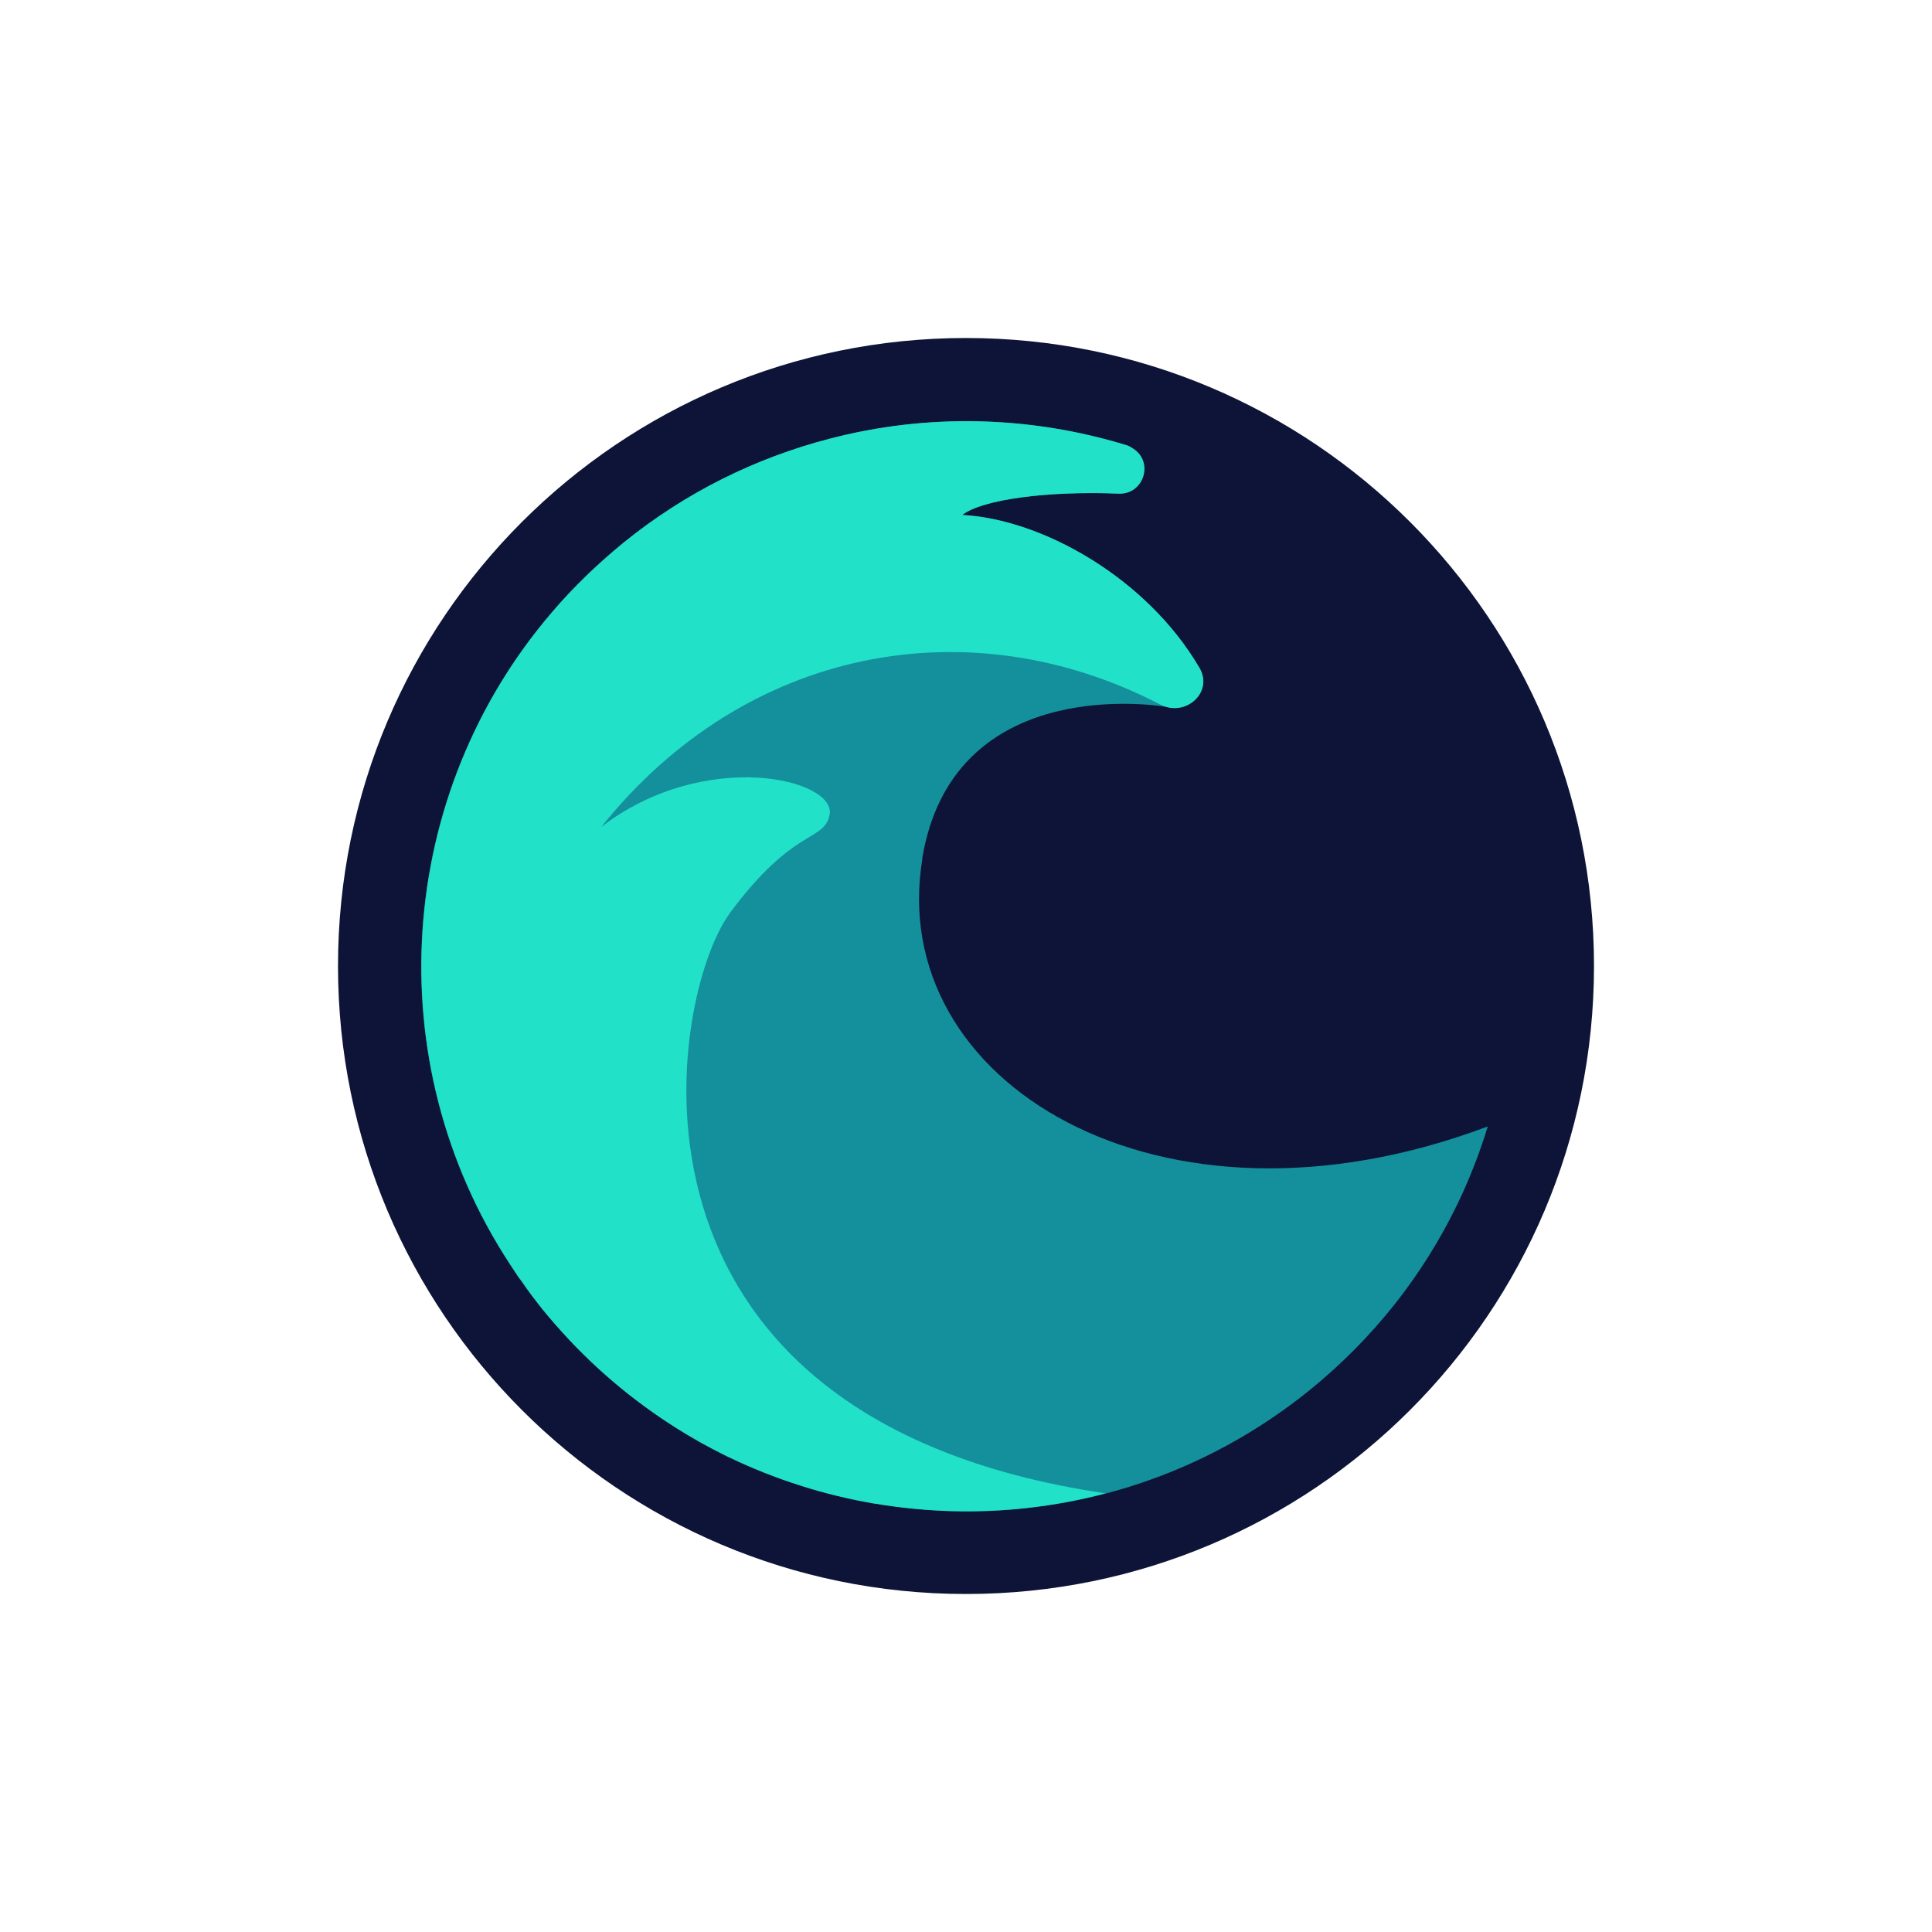
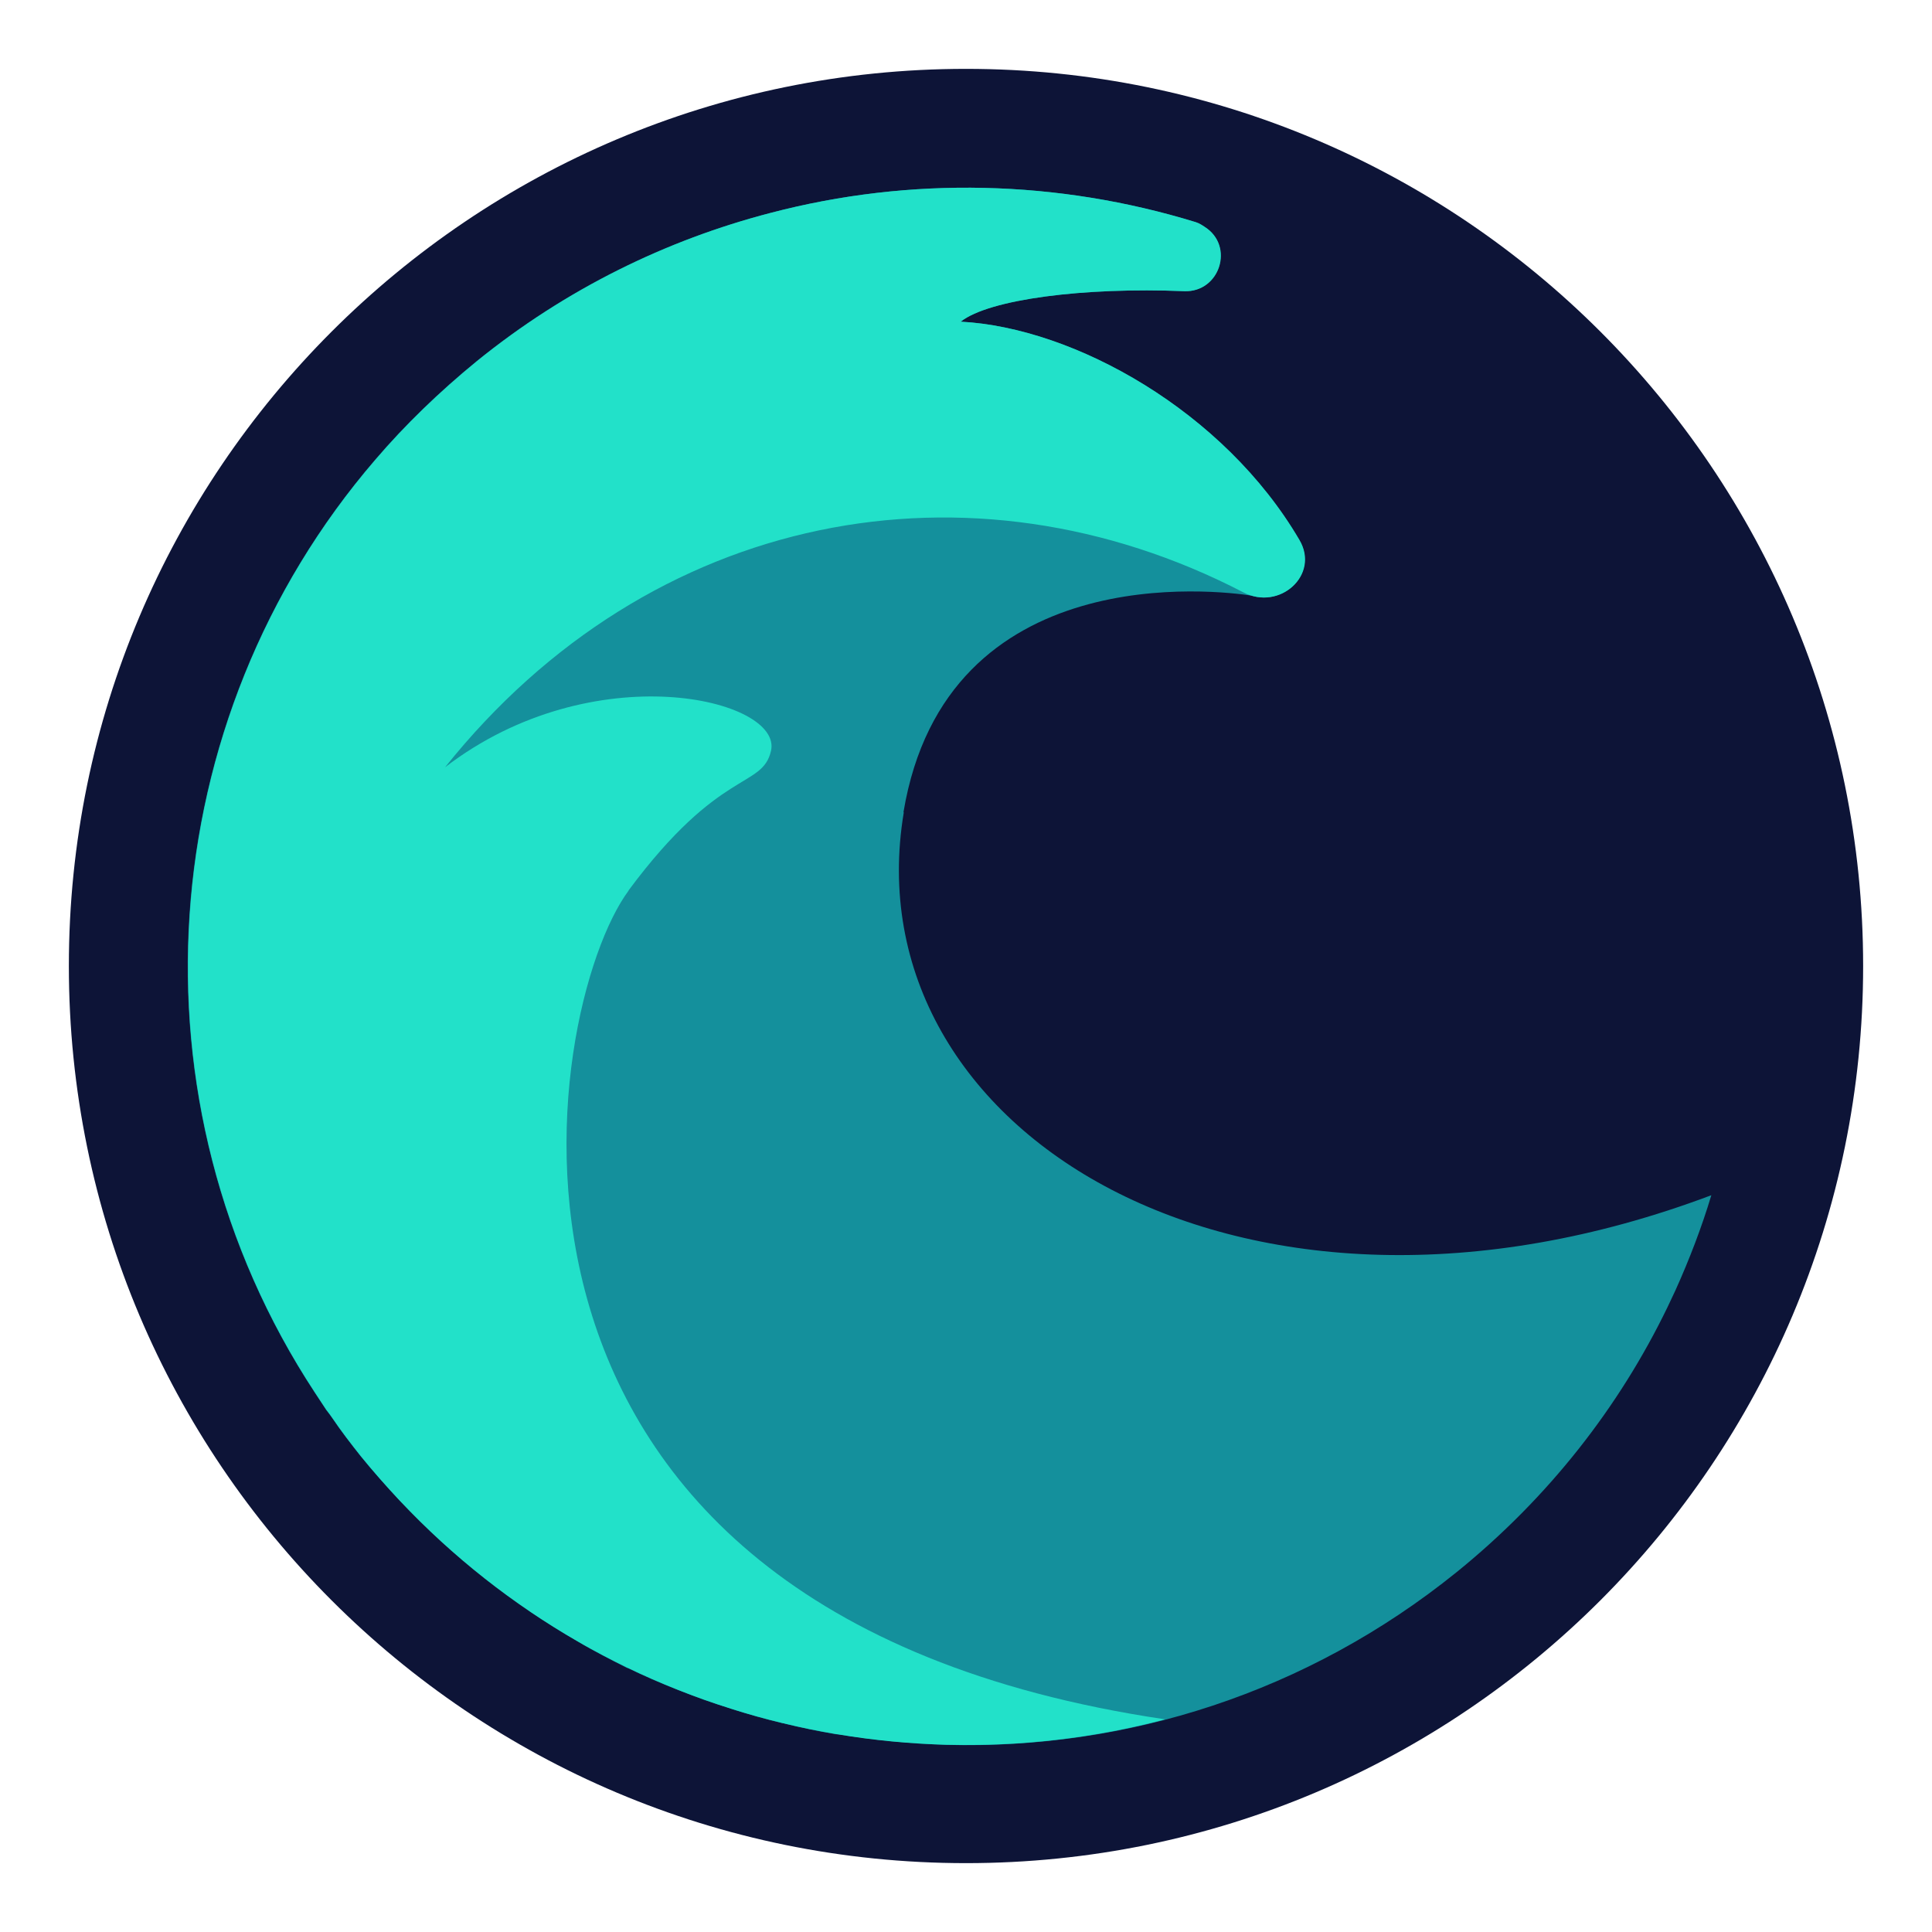
- <svg xmlns="http://www.w3.org/2000/svg" id="Layer_1" data-name="Layer 1" version="1.1" viewBox="0 0 2000 2000">
+ <svg xmlns="http://www.w3.org/2000/svg" id="Layer_1" data-name="Layer 1" version="1.1" viewBox="300 300 1400 1400">
  <defs>
    <style>
      .cls-1 {
        fill: none;
      }

      .cls-1, .cls-2, .cls-3, .cls-4 {
        stroke-width: 0px;
      }

      .cls-2 {
        fill: #0d1437;
      }

      .cls-3 {
        fill: #14909c;
      }

      .cls-4 {
        fill: #22e1c9;
      }
    </style>
  </defs>
  <rect class="cls-1" x="1000.3" y="36.6" width="497.9" height="329.9" />
  <g>
    <circle class="cls-2" cx="1000" cy="1000" r="650.1" />
    <path class="cls-3" d="M954.7,888.5c30.9-185,228.6-160.5,252.1-156.9,24.5,7.4,48.4-16.9,34.6-40.4-54.5-93.1-163-153.8-245.4-158.1,20.5-16.2,89.2-25.1,162.1-22.1,25.7.9,36.5-32.8,14.7-46.6-1.8-1.2-3.7-2.5-6.4-3.4-99.6-30.6-206.5-33.4-308.2-6.7-75.4,19.6-148.3,55.1-212.9,107.5-27,22.1-51.8,46-73.5,71.4-162.1,188.4-182,465.4-43.8,675.8,2.8,4.3,5.5,8.3,8.3,12.6,2.5,3.1,3.4,4.6,4.3,5.8,6.4,9.5,13.5,18.7,20.8,27.9,8,9.8,16.5,19.3,25.1,28.5,2.1,2.5,4.3,4.6,6.7,7,8,8.3,16.2,16.5,24.8,24.2.6.6,1.5,1.2,2.1,2.1,9.2,8.3,18.7,16.2,28.2,23.9,2.1,1.8,4.6,3.7,7,5.5,8.9,6.7,17.8,13.2,26.7,19.6,1.2.6,2.1,1.5,3.4,2.5,10.1,6.7,20.5,13.5,31.2,19.6,2.1,1.2,4.3,2.5,6.1,3.7,9.8,5.5,19.6,10.7,29.4,15.6,1.2.6,2.1,1.2,3.4,1.5,11.3,5.5,22.7,10.4,34.3,15,1.5.6,3.1,1.2,4.6,1.8,11,4.3,22.1,8.3,33.1,11.6.9,0,1.8.6,2.5.9,12.3,4,24.5,7.4,37.1,10.4.6,0,1.2,0,1.5.3,12.3,3.1,24.5,5.5,37.1,7.7h1.5c26,4.3,52.1,6.7,78.4,7.7h.6c129.6,3.4,260.7-37.4,369.5-125.3,66.5-53.9,117.6-119.5,152.6-191.8,1.8-4,4-8.3,5.8-12.3,10.1-22.4,19-45.6,26-68.9-340.1,128.1-623.8-46.3-585.2-277.3l-.3-.6Z" />
    <path class="cls-4" d="M755.5,945.2c66.2-89.2,96.8-73.5,103.2-101.1,8.6-37.7-129-70.5-236.2,11.9,148.9-186.3,380.8-229.2,578.4-126.8,26.3,13.8,55.8-12.6,40.7-38-54.5-93.1-163-153.8-245.4-158.1,20.5-16.2,89.2-25.1,162.1-22.1,25.7.9,36.5-32.8,14.7-46.6-1.8-1.2-3.7-2.5-6.4-3.4-99.6-30.6-206.5-33.4-308.2-6.7-75.4,19.6-148.3,55.1-212.9,107.5-27,22.1-51.8,46-73.5,71.4-162.1,188.4-182,465.4-43.8,675.8,2.8,4.3,5.5,8.3,8.3,12.6,2.5,3.1,3.4,4.6,4.3,5.8,6.4,9.5,13.5,18.7,20.8,27.9,144.3,178.3,374.7,245.4,582.7,190.6-531.9-78.7-450.7-517.2-388.8-600.5v-.3Z" />
  </g>
</svg>
